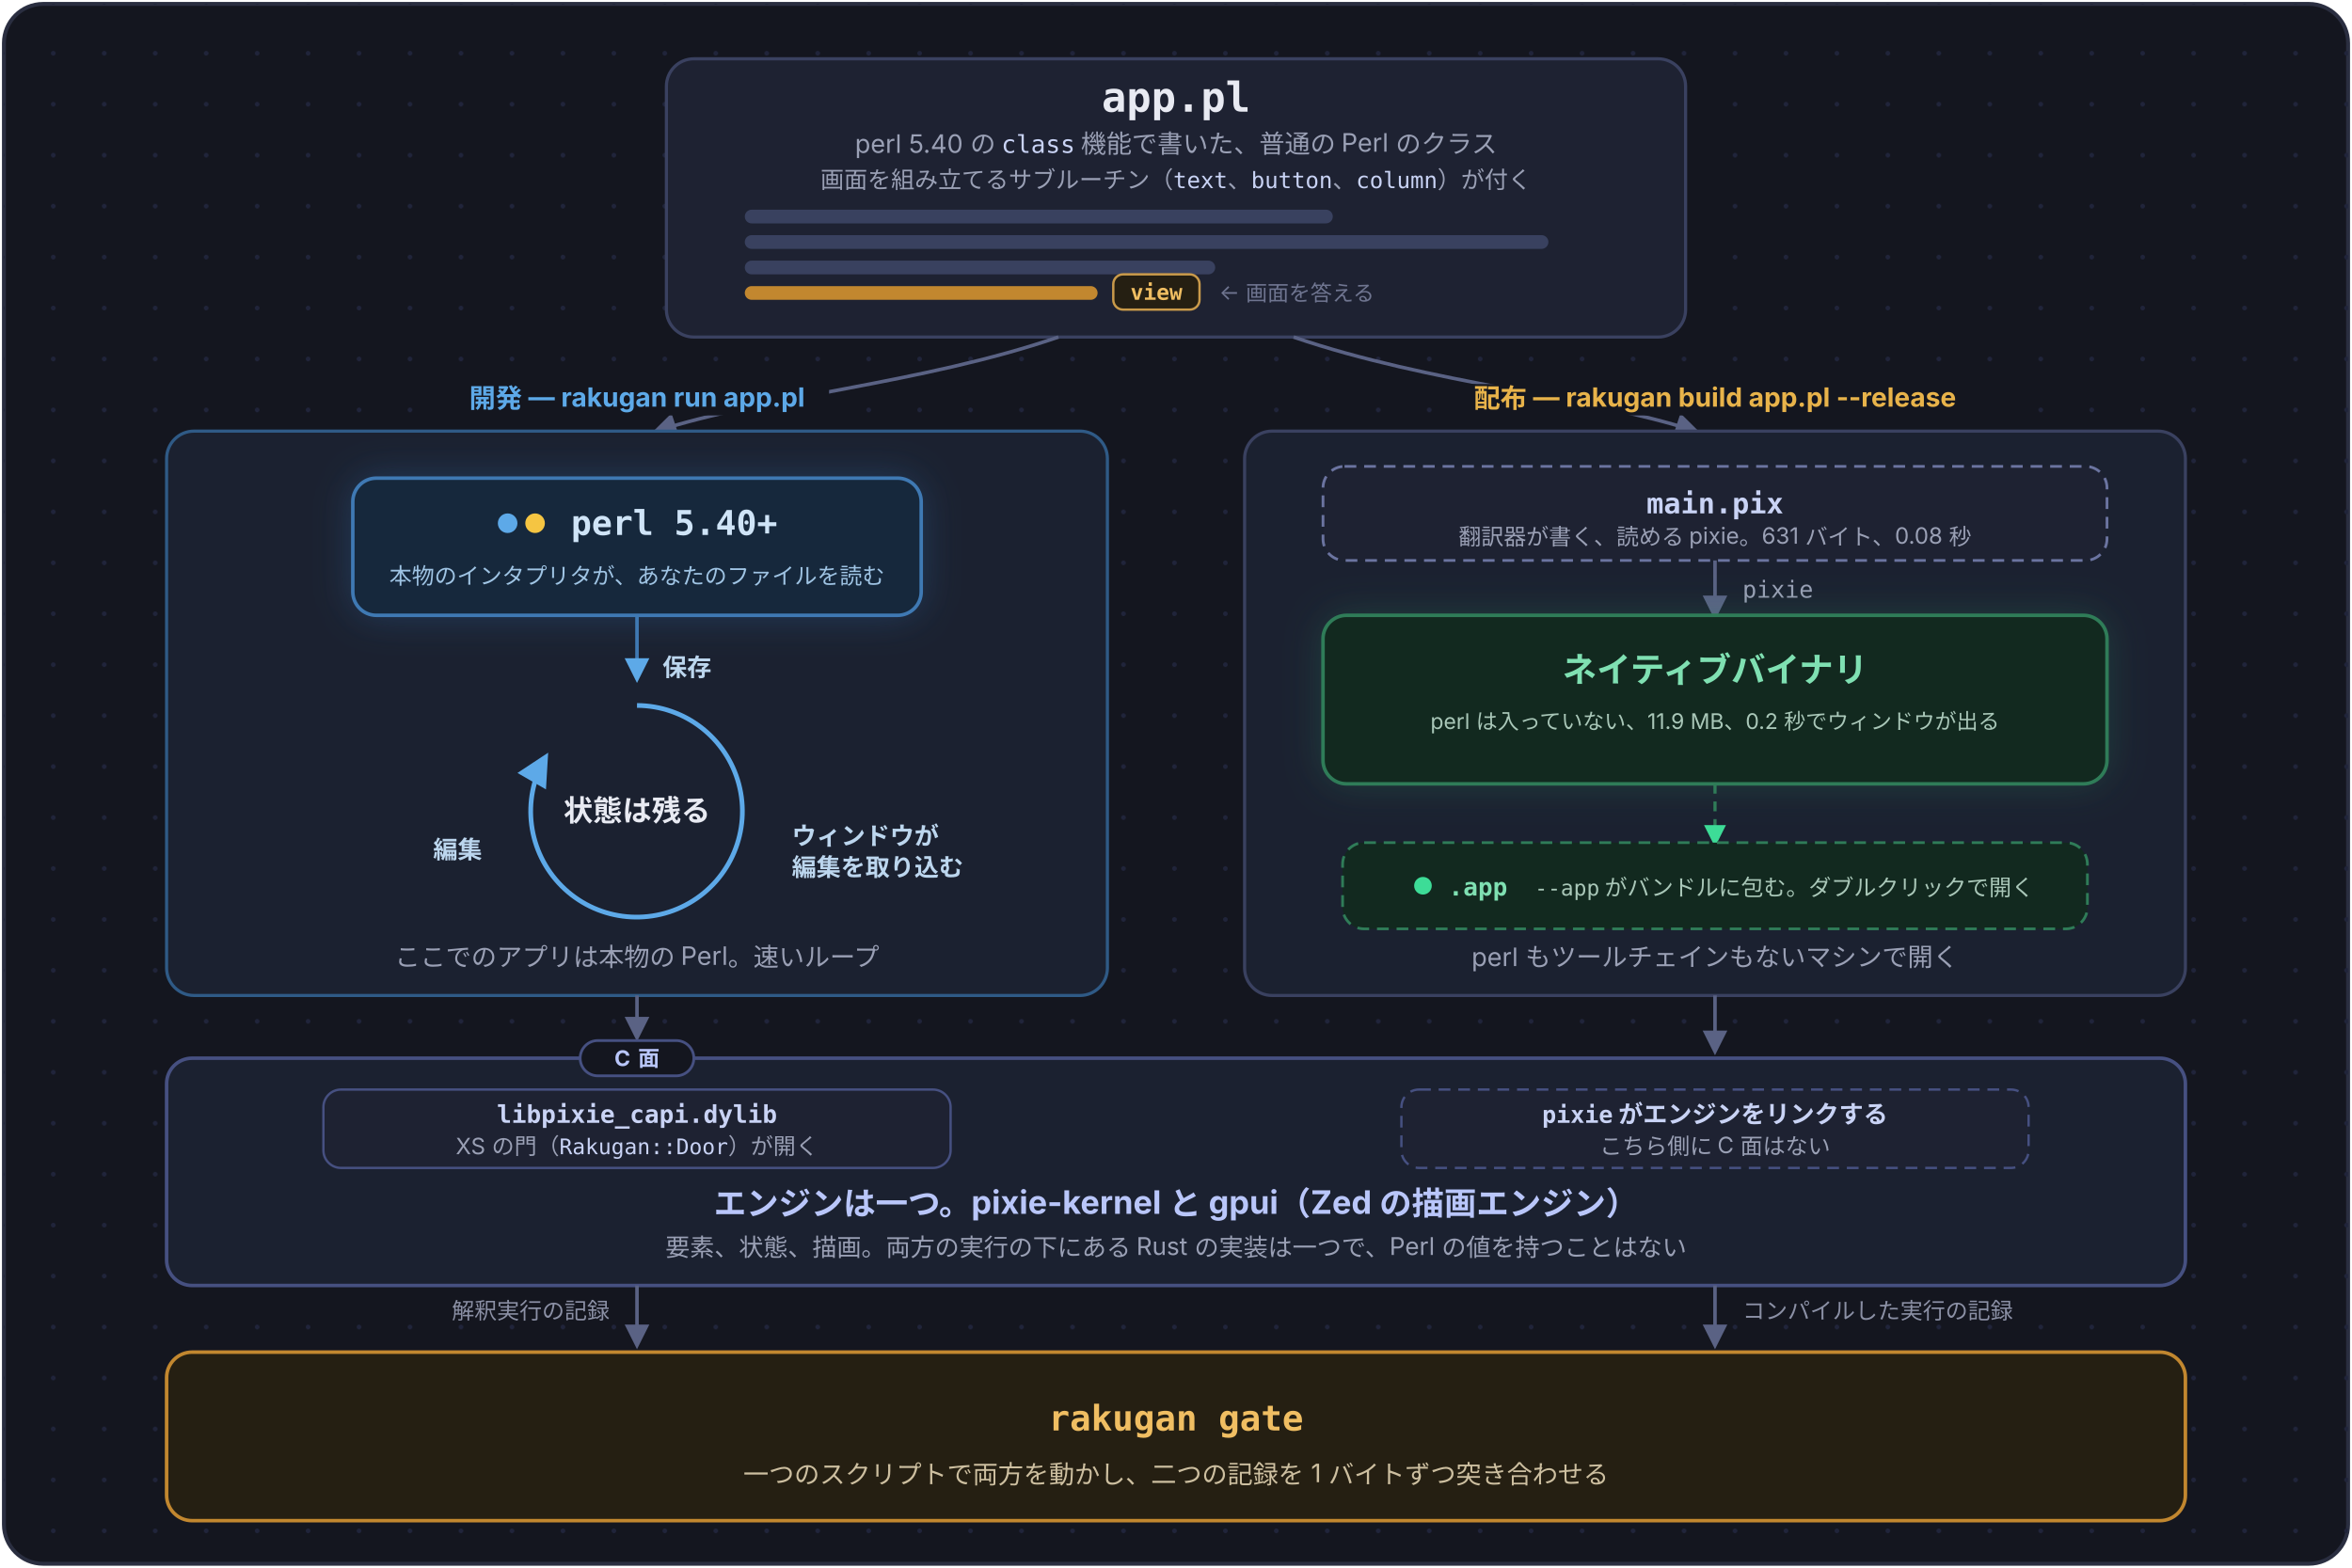
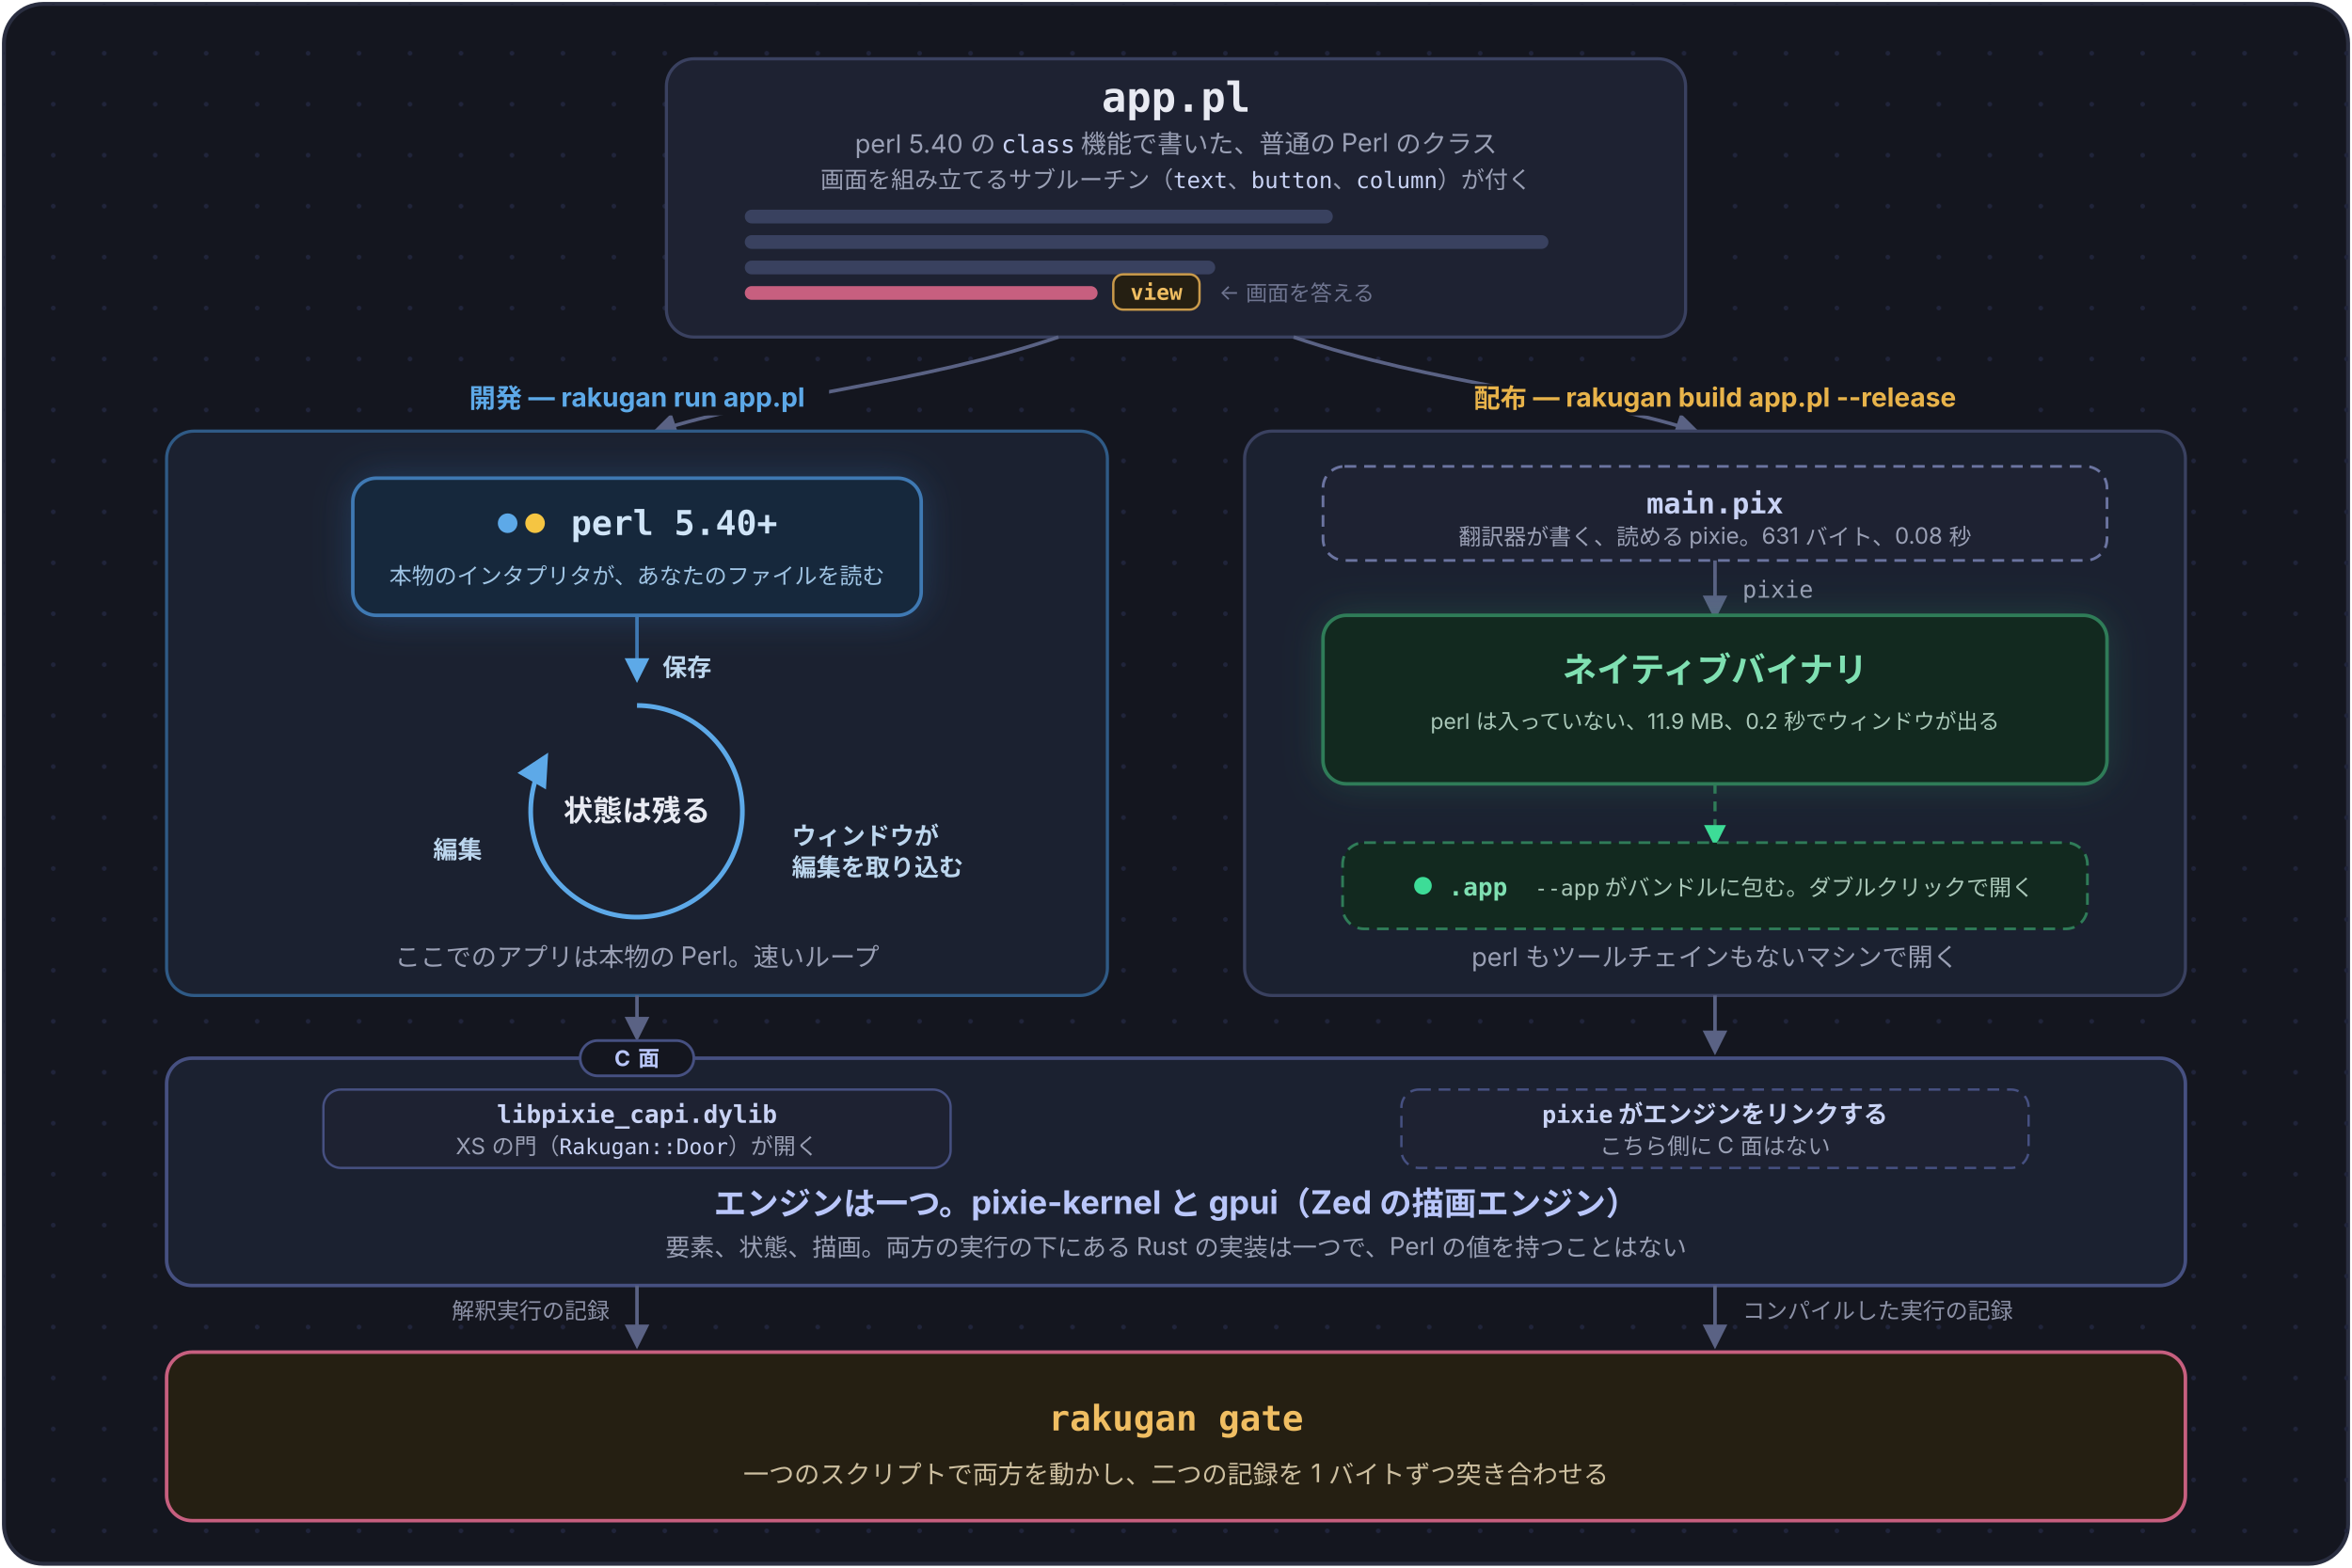
<svg xmlns="http://www.w3.org/2000/svg" viewBox="0 0 1200 800" font-family="'Hiragino Sans','Noto Sans JP',system-ui,-apple-system,sans-serif">
  <defs>
    <marker id="ar" viewBox="0 0 10 10" refX="8" refY="5" markerWidth="7" markerHeight="7" orient="auto-start-reverse">
      <path d="M0 0 L10 5 L0 10 z" fill="#5a6284" />
    </marker>
    <marker id="arB" viewBox="0 0 10 10" refX="8" refY="5" markerWidth="7" markerHeight="7" orient="auto-start-reverse">
      <path d="M0 0 L10 5 L0 10 z" fill="#5da9e8" />
    </marker>
    <marker id="arG" viewBox="0 0 10 10" refX="8" refY="5" markerWidth="7" markerHeight="7" orient="auto-start-reverse">
      <path d="M0 0 L10 5 L0 10 z" fill="#3ddc97" />
    </marker>
    <pattern id="dots" width="26" height="26" patternUnits="userSpaceOnUse">
      <circle cx="1.2" cy="1.2" r="1.2" fill="#20243a" />
    </pattern>
    <filter id="glow" x="-60%" y="-60%" width="220%" height="220%">
      <feGaussianBlur stdDeviation="10" />
    </filter>
  </defs>
  <rect x="2" y="2" width="1196" height="796" rx="20" fill="#14161f" stroke="#2a2e40" stroke-width="2" />
  <rect x="2" y="2" width="1196" height="796" rx="20" fill="url(#dots)" />
  <rect x="340" y="30" width="520" height="142" rx="14" fill="#1e2232" stroke="#3a4160" stroke-width="1.6" />
  <text x="600" y="57" text-anchor="middle" font-size="21" font-weight="700" fill="#e8eaf2" font-family="ui-monospace,'SF Mono',Menlo,monospace">app.pl</text>
  <text x="600" y="78" text-anchor="middle" font-size="13" fill="#9aa0b5">perl 5.40 の <tspan font-family="ui-monospace,'SF Mono',Menlo,monospace" font-size="12.5" fill="#c9d3f5">class</tspan> 機能で書いた、普通の Perl のクラス</text>
  <text x="600" y="96" text-anchor="middle" font-size="12" fill="#9aa0b5">画面を組み立てるサブルーチン（<tspan font-family="ui-monospace,'SF Mono',Menlo,monospace" font-size="11.5" fill="#c9d3f5">text</tspan>、<tspan font-family="ui-monospace,'SF Mono',Menlo,monospace" font-size="11.5" fill="#c9d3f5">button</tspan>、<tspan font-family="ui-monospace,'SF Mono',Menlo,monospace" font-size="11.5" fill="#c9d3f5">column</tspan>）が付く</text>
  <rect x="380" y="107" width="300" height="7" rx="3.5" fill="#39415f" />
  <rect x="380" y="120" width="410" height="7" rx="3.5" fill="#39415f" />
  <rect x="380" y="133" width="240" height="7" rx="3.5" fill="#39415f" />
-   <rect x="380" y="146" width="180" height="7" rx="3.5" fill="#c2872f" />
+   <rect x="380" y="146" width="180" height="7" rx="3.5" fill="#c75f7f" />
  <rect x="568" y="140" width="44" height="18" rx="5" fill="#251f12" stroke="#c99a4a" stroke-width="1.2" />
  <text x="590" y="153" text-anchor="middle" font-size="11" font-weight="700" fill="#f0be62" font-family="ui-monospace,'SF Mono',Menlo,monospace">view</text>
  <text x="622" y="153" font-size="11" fill="#6f7590">← 画面を答える</text>
  <path d="M540 172 C 470 196, 390 202, 335 220" fill="none" stroke="#5a6284" stroke-width="1.8" marker-end="url(#ar)" />
  <path d="M660 172 C 730 196, 810 202, 865 220" fill="none" stroke="#5a6284" stroke-width="1.8" marker-end="url(#ar)" />
  <rect x="227" y="196" width="196" height="16" fill="#14161f" />
  <text x="325" y="208" text-anchor="middle" font-size="13.5" fill="#5da9e8" font-weight="700">開発 — rakugan run app.pl</text>
  <rect x="733" y="196" width="284" height="16" fill="#14161f" />
  <text x="875" y="208" text-anchor="middle" font-size="13.5" fill="#e8b34a" font-weight="700">配布 — rakugan build app.pl --release</text>
  <rect x="85" y="220" width="480" height="288" rx="14" fill="#1b2130" stroke="#2f5a86" stroke-width="1.6" />
  <rect x="180" y="244" width="290" height="70" rx="12" fill="#2f6fae" opacity="0.35" filter="url(#glow)" />
  <rect x="180" y="244" width="290" height="70" rx="12" fill="#16283c" stroke="#3f79b3" stroke-width="1.8" />
  <circle cx="259" cy="267" r="5" fill="#5da9e8" />
  <circle cx="273" cy="267" r="5" fill="#f5c542" />
  <text x="344" y="273" text-anchor="middle" font-size="17.5" font-weight="700" fill="#cfe4f7" font-family="ui-monospace,'SF Mono',Menlo,monospace">perl 5.40+</text>
  <text x="325" y="298" text-anchor="middle" font-size="11.5" fill="#9fc4e4">本物のインタプリタが、あなたのファイルを読む</text>
  <path d="M325 314 L325 346" fill="none" stroke="#3f79b3" stroke-width="1.8" marker-end="url(#arB)" />
  <path d="M 325 360 A 54 54 0 1 1 278 387" fill="none" stroke="#5da9e8" stroke-width="2.4" marker-end="url(#arB)" />
  <text x="325" y="419" text-anchor="middle" font-size="15" font-weight="700" fill="#e8eaf2">状態は残る</text>
  <text x="338" y="345" text-anchor="start" font-size="12.5" font-weight="600" fill="#bcd6ee">保存</text>
  <text x="404" y="431" text-anchor="start" font-size="12.5" font-weight="600" fill="#bcd6ee">ウィンドウが</text>
  <text x="404" y="447" text-anchor="start" font-size="12.5" font-weight="600" fill="#bcd6ee">編集を取り込む</text>
  <text x="246" y="438" text-anchor="end" font-size="12.5" font-weight="600" fill="#bcd6ee">編集</text>
  <text x="325" y="493" text-anchor="middle" font-size="13" fill="#9aa0b5">ここでのアプリは本物の Perl。速いループ</text>
  <rect x="635" y="220" width="480" height="288" rx="14" fill="#1b2130" stroke="#3a4160" stroke-width="1.6" />
  <rect x="675" y="238" width="400" height="48" rx="11" fill="#1e2232" stroke="#6b74a0" stroke-width="1.4" stroke-dasharray="6 4" />
  <text x="875" y="262" text-anchor="middle" font-size="14.5" font-weight="600" fill="#c9d3f5" font-family="ui-monospace,'SF Mono',Menlo,monospace">main.pix</text>
  <text x="875" y="278" text-anchor="middle" font-size="11.5" fill="#9aa0b5">翻訳器が書く、読める pixie。631 バイト、0.08 秒</text>
  <path d="M875 286 L875 314" fill="none" stroke="#5a6284" stroke-width="1.8" marker-end="url(#ar)" />
  <text x="889" y="305" text-anchor="start" font-size="12" fill="#9aa0b5" font-family="ui-monospace,'SF Mono',Menlo,monospace">pixie</text>
  <rect x="675" y="314" width="400" height="86" rx="12" fill="#2a8f63" opacity="0.28" filter="url(#glow)" />
  <rect x="675" y="314" width="400" height="86" rx="12" fill="#12291f" stroke="#2f7c58" stroke-width="1.8" />
  <text x="875" y="348" text-anchor="middle" font-size="17.5" font-weight="700" fill="#7fe0b2">ネイティブバイナリ</text>
  <text x="875" y="372" text-anchor="middle" font-size="11" fill="#a9c7b8">perl は入っていない、11.9 MB、0.2 秒でウィンドウが出る</text>
  <path d="M875 400 L875 430" fill="none" stroke="#2f7c58" stroke-width="1.6" stroke-dasharray="5 4" marker-end="url(#arG)" />
  <rect x="685" y="430" width="380" height="44" rx="11" fill="#12291f" stroke="#2f7c58" stroke-width="1.4" stroke-dasharray="6 4" />
  <circle cx="726" cy="452" r="4.5" fill="#3ddc97" />
  <text x="739" y="457" text-anchor="start" font-size="12.5" font-weight="700" fill="#7fe0b2" font-family="ui-monospace,'SF Mono',Menlo,monospace">.app</text>
  <text x="783" y="457" text-anchor="start" font-size="11.5" fill="#a9c7b8">
    <tspan font-family="ui-monospace,'SF Mono',Menlo,monospace" font-size="11">--app</tspan> がバンドルに包む。ダブルクリックで開く</text>
  <text x="875" y="493" text-anchor="middle" font-size="13" fill="#9aa0b5">perl もツールチェインもないマシンで開く</text>
  <path d="M325 508 L325 529" fill="none" stroke="#5a6284" stroke-width="1.8" marker-end="url(#ar)" />
  <path d="M875 508 L875 536" fill="none" stroke="#5a6284" stroke-width="1.8" marker-end="url(#ar)" />
  <rect x="85" y="540" width="1030" height="116" rx="13" fill="#1b2130" stroke="#465081" stroke-width="1.8" />
  <rect x="296" y="531" width="58" height="18" rx="9" fill="#14161f" stroke="#465081" stroke-width="1.4" />
  <text x="325" y="544" text-anchor="middle" font-size="11" font-weight="700" fill="#b9c6fa" letter-spacing="0.06em">C 面</text>
  <rect x="165" y="556" width="320" height="40" rx="9" fill="#1e2232" stroke="#465081" stroke-width="1.2" />
  <text x="325" y="573" text-anchor="middle" font-size="12.5" font-weight="600" fill="#c9d3f5" font-family="ui-monospace,'SF Mono',Menlo,monospace">libpixie_capi.dylib</text>
  <text x="325" y="589" text-anchor="middle" font-size="11.5" fill="#9aa0b5">XS の門（<tspan font-family="ui-monospace,'SF Mono',Menlo,monospace" font-size="11" fill="#c9d3f5">Rakugan::Door</tspan>）が開く</text>
  <rect x="715" y="556" width="320" height="40" rx="9" fill="#1e2232" stroke="#465081" stroke-width="1.2" stroke-dasharray="6 4" />
  <text x="875" y="573" text-anchor="middle" font-size="12.5" font-weight="600" fill="#c9d3f5">
    <tspan font-family="ui-monospace,'SF Mono',Menlo,monospace" font-size="12">pixie</tspan> がエンジンをリンクする</text>
  <text x="875" y="589" text-anchor="middle" font-size="11.5" fill="#9aa0b5">こちら側に C 面はない</text>
  <text x="600" y="620" text-anchor="middle" font-size="16.5" font-weight="700" fill="#b9c6fa">エンジンは一つ。pixie-kernel と gpui（Zed の描画エンジン）</text>
  <text x="600" y="641" text-anchor="middle" font-size="12.5" fill="#9aa0b5">要素、状態、描画。両方の実行の下にある Rust の実装は一つで、Perl の値を持つことはない</text>
  <path d="M325 656 L325 686" fill="none" stroke="#5a6284" stroke-width="1.8" marker-end="url(#ar)" />
  <path d="M875 656 L875 686" fill="none" stroke="#5a6284" stroke-width="1.8" marker-end="url(#ar)" />
  <text x="311" y="673" text-anchor="end" font-size="11.5" fill="#8b90a5">解釈実行の記録</text>
  <text x="889" y="673" text-anchor="start" font-size="11.5" fill="#8b90a5">コンパイルした実行の記録</text>
-   <rect x="85" y="690" width="1030" height="86" rx="13" fill="#251f12" stroke="#c2872f" stroke-width="1.8" />
+   <rect x="85" y="690" width="1030" height="86" rx="13" fill="#251f12" stroke="#c75f7f" stroke-width="1.8" />
  <text x="600" y="730" text-anchor="middle" font-size="18" font-weight="800" fill="#f0be62" font-family="ui-monospace,'SF Mono',Menlo,monospace">rakugan gate</text>
  <text x="600" y="757" text-anchor="middle" font-size="13" fill="#cdbfa0">一つのスクリプトで両方を動かし、二つの記録を 1 バイトずつ突き合わせる</text>
</svg>
